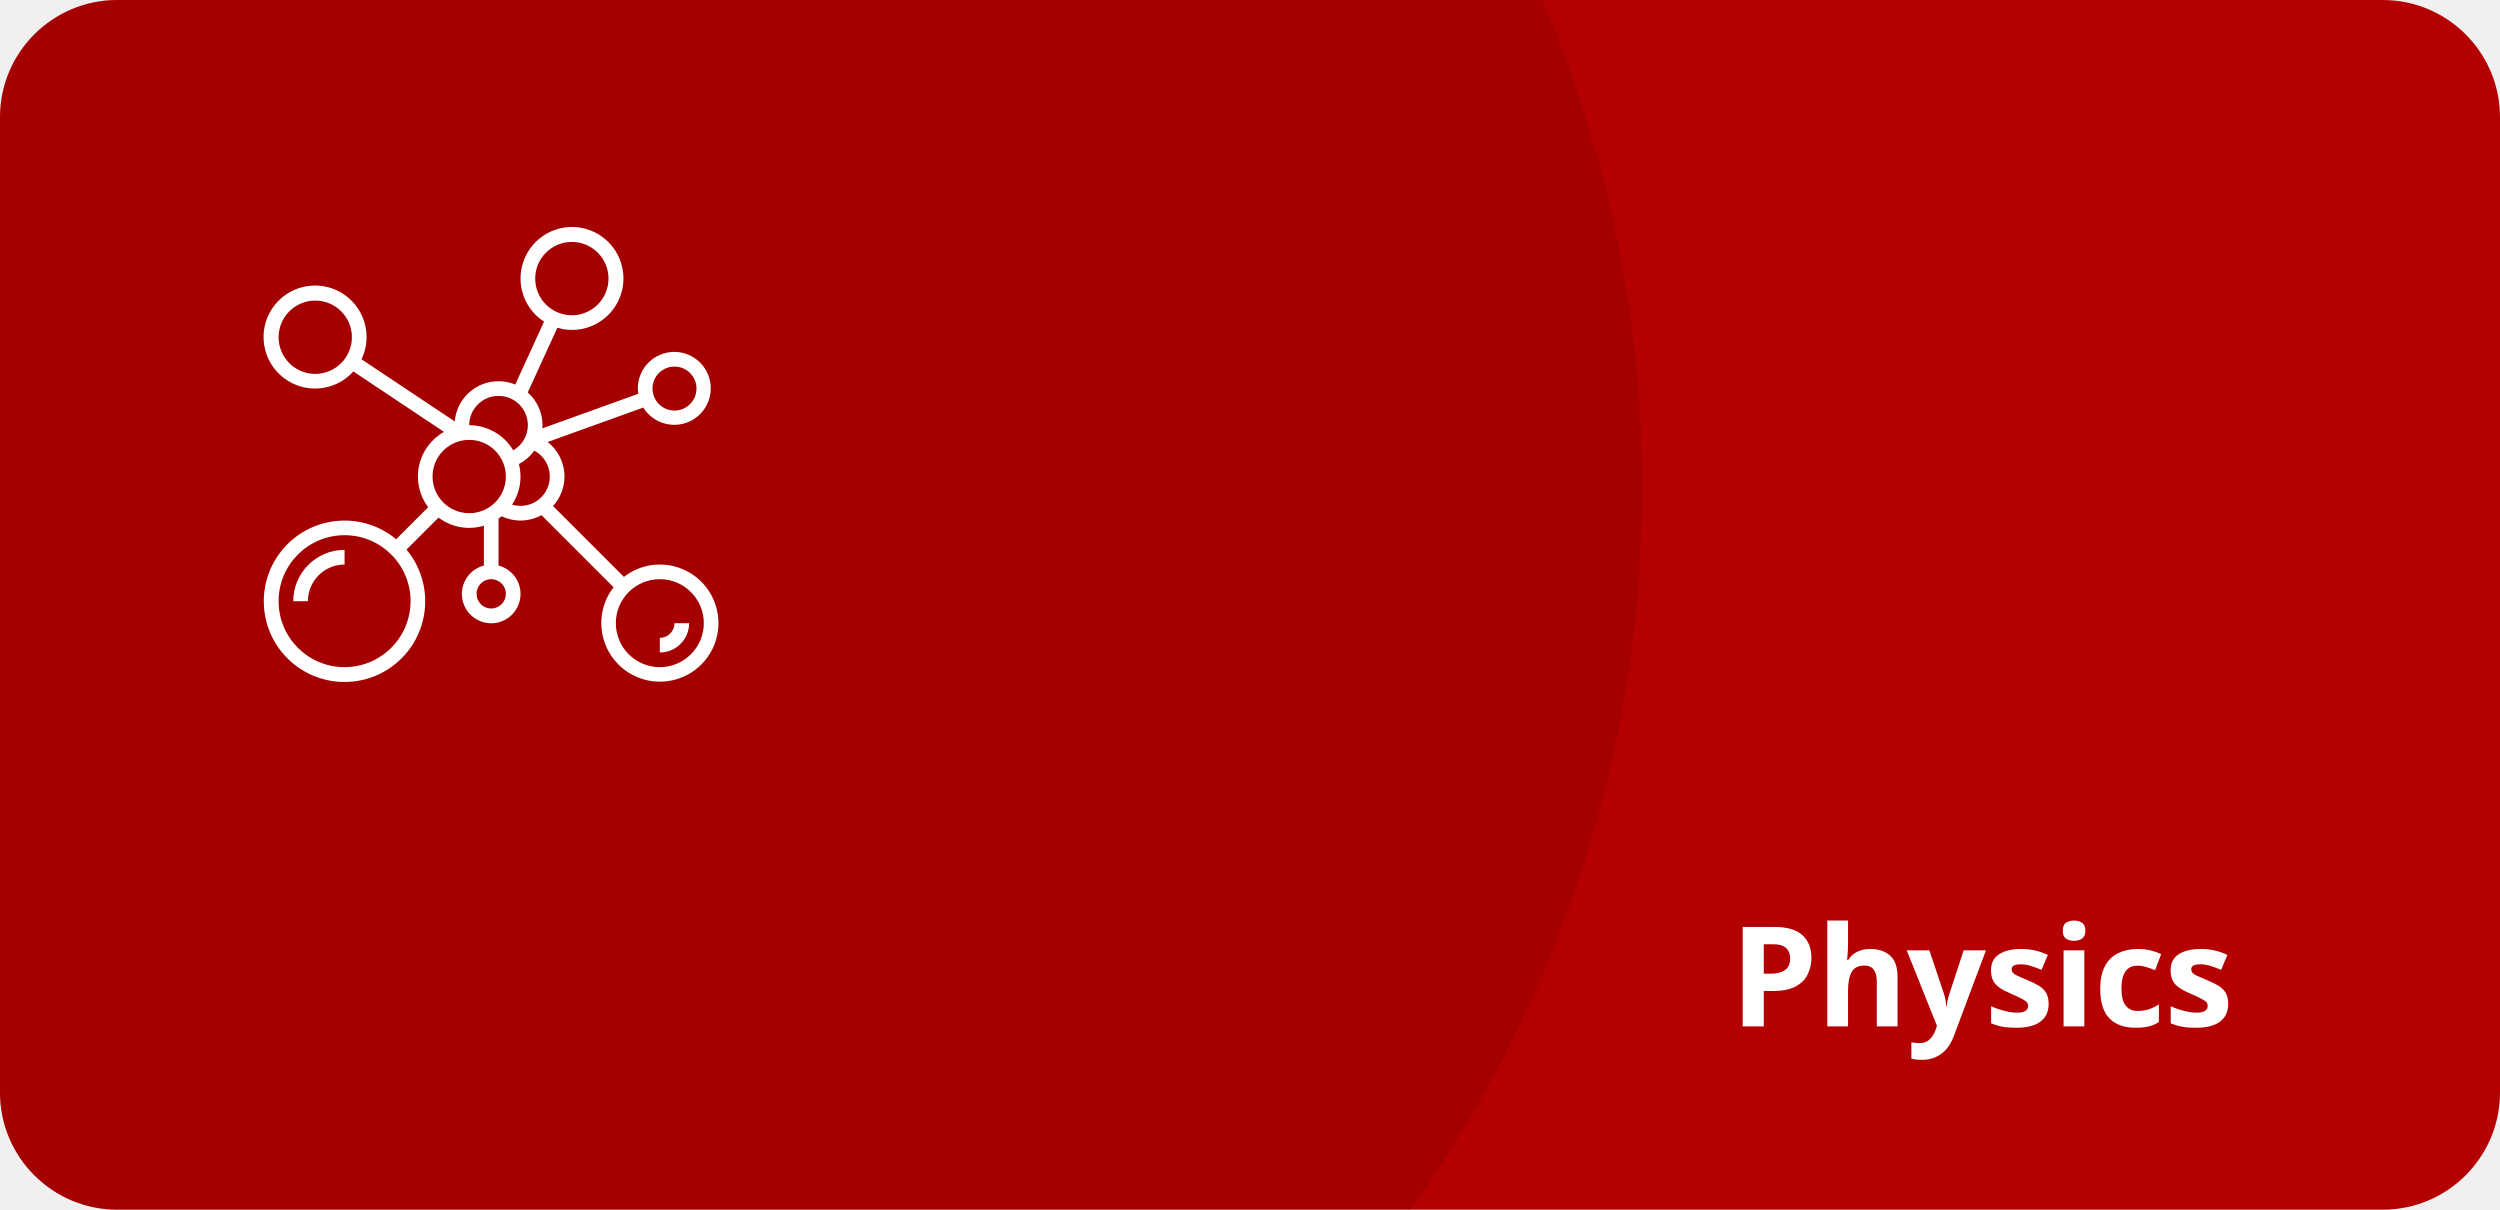
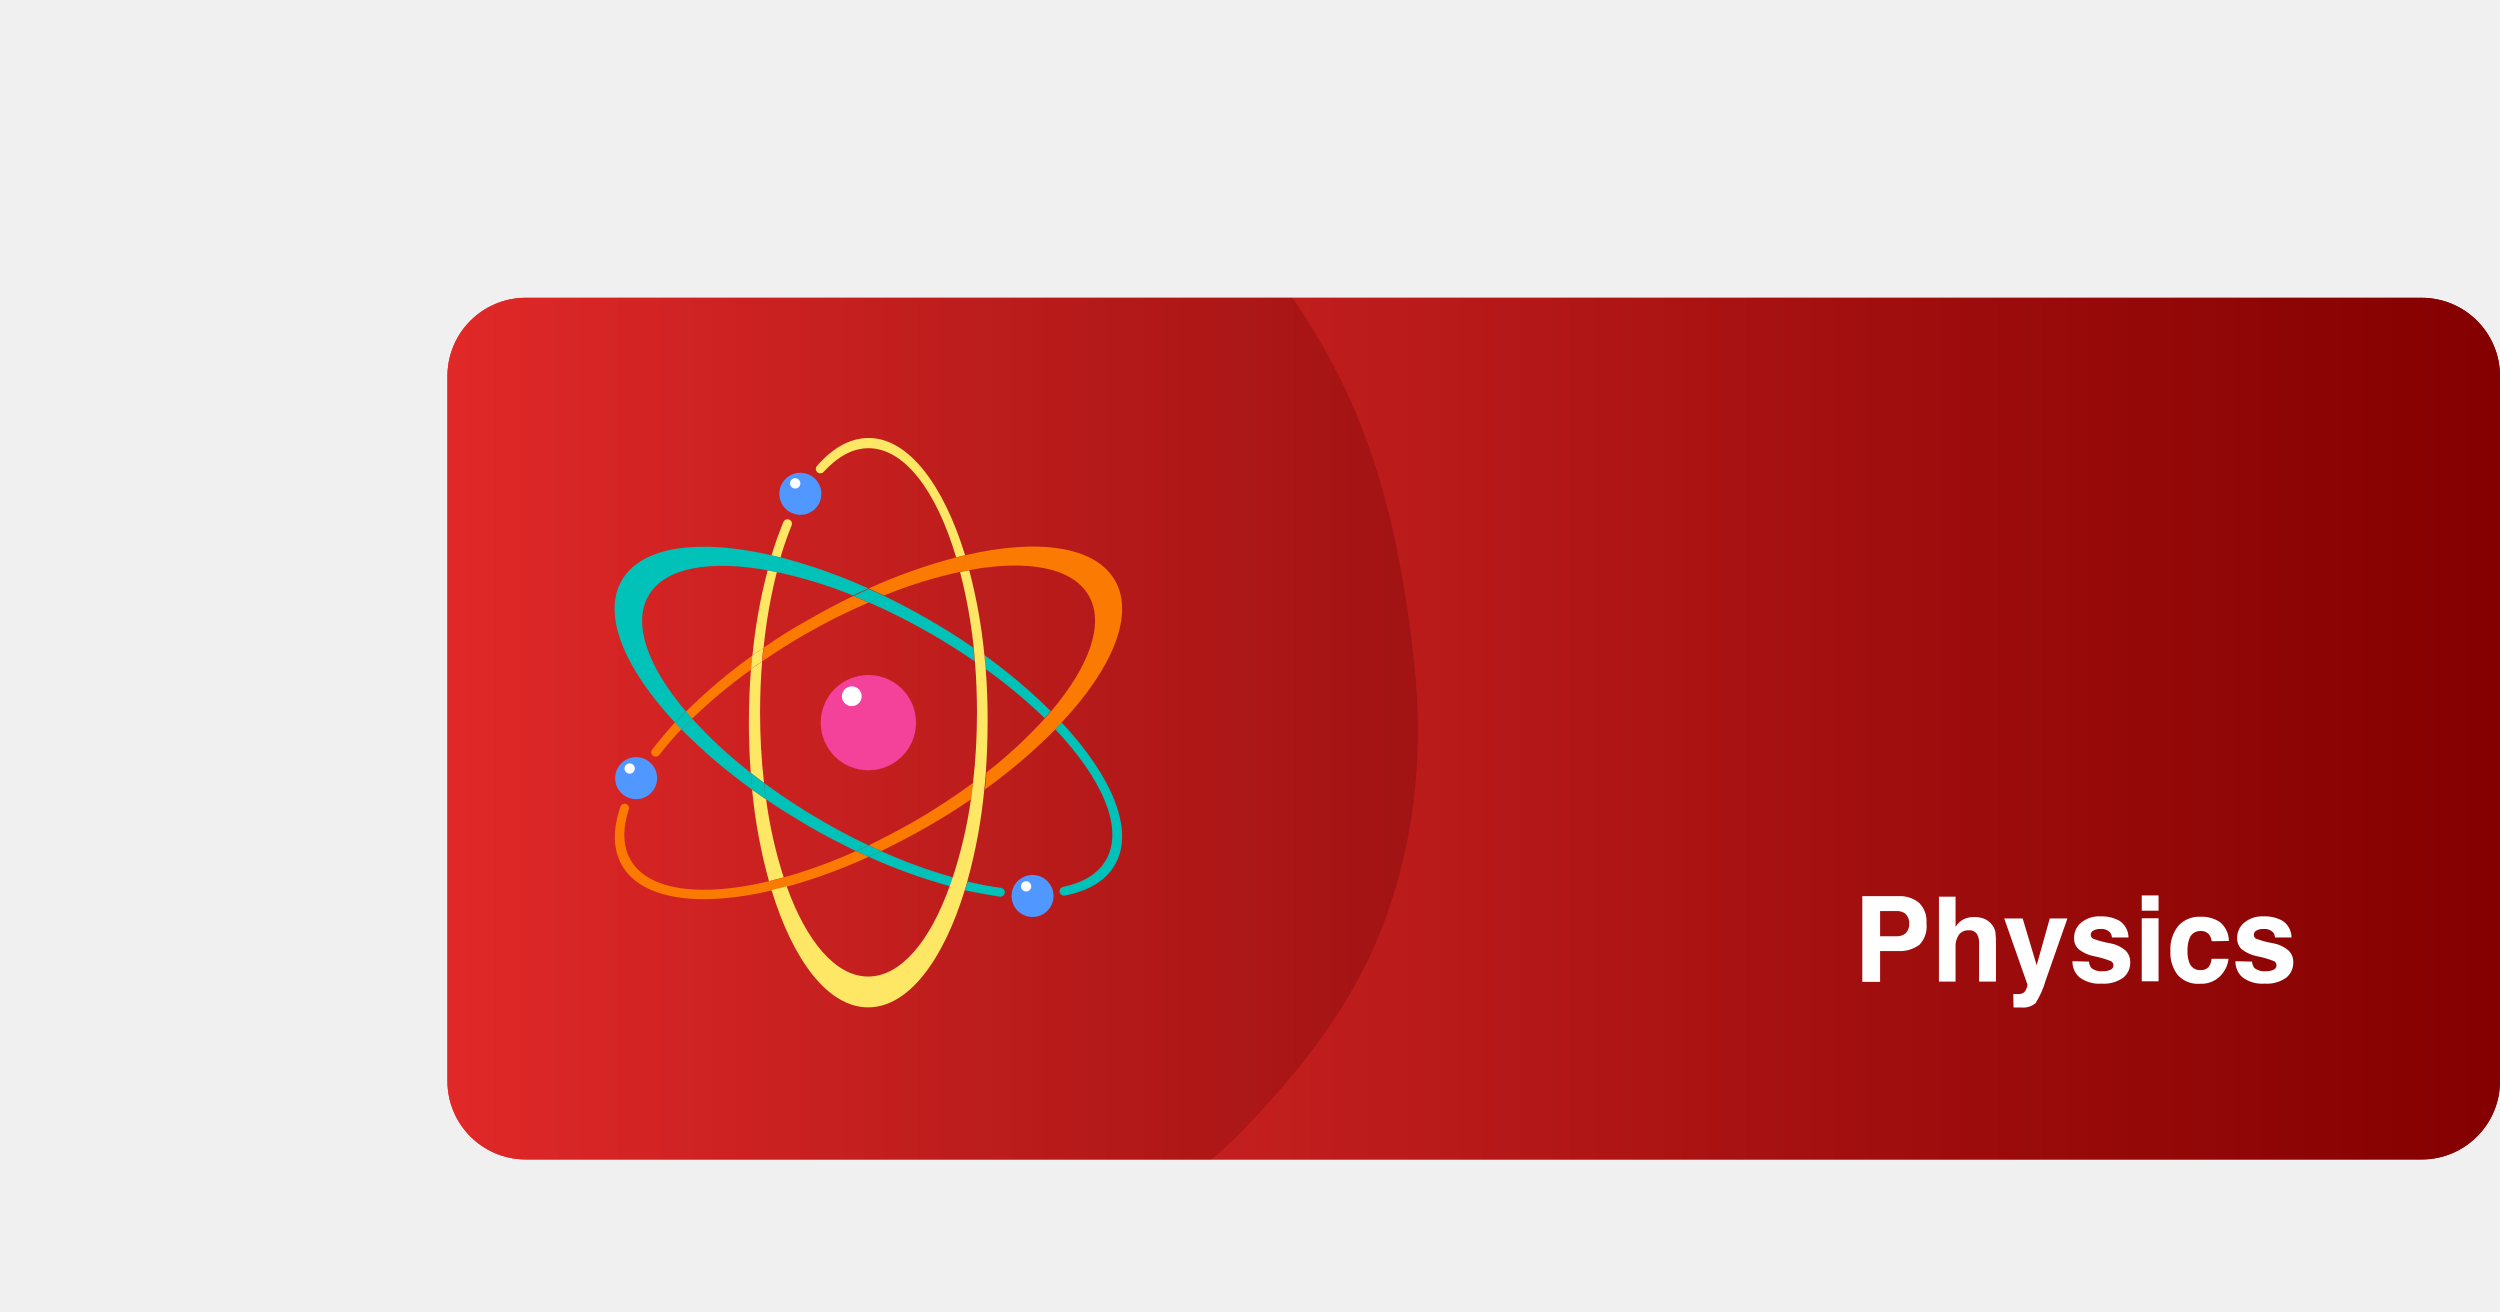
- <svg xmlns="http://www.w3.org/2000/svg" id="Component_99_1" data-name="Component 99 – 1" width="341" height="165" viewBox="0 0 341 165">
+ <svg xmlns="http://www.w3.org/2000/svg" xmlns:xlink="http://www.w3.org/1999/xlink" viewBox="0 0 356.87 187.26">
  <defs>
+     <style>.cls-1{fill:url(#linear-gradient);}.cls-2{isolation:isolate;}.cls-3{clip-path:url(#clip-path);}.cls-4{opacity:0.27;mix-blend-mode:multiply;}.cls-5{fill:url(#linear-gradient-4);}.cls-6{fill:#fff;}.cls-7{fill:#f4429b;}.cls-8{fill:#5097ff;}.cls-9{fill:none;}.cls-10{fill:#fb7a01;}.cls-11{fill:#ffe766;}.cls-12{fill:#00c2b8;}</style>
+     <linearGradient id="linear-gradient" x1="63.87" y1="104.01" x2="356.87" y2="104.01" gradientUnits="userSpaceOnUse">
+       <stop offset="0" stop-color="#ee3434" />
+       <stop offset="0.66" stop-color="#a51010" />
+       <stop offset="1" stop-color="#840000" />
+     </linearGradient>
    <clipPath id="clip-path">
-       <rect id="Rectangle_1600" data-name="Rectangle 1600" width="341" height="165" rx="16" transform="translate(744 1040)" fill="#b40000" />
+       <rect class="cls-1" x="63.87" y="42.51" width="293" height="123" rx="11.19" />
    </clipPath>
+     <linearGradient id="linear-gradient-4" x1="0" y1="93.63" x2="202.41" y2="93.63" xlink:href="#linear-gradient" />
  </defs>
-   <g id="Mask_Group_39" data-name="Mask Group 39" transform="translate(-744 -1040)" clip-path="url(#clip-path)">
-     <g id="Rectangle_1601" data-name="Rectangle 1601" transform="translate(732 1019)" fill="#b40000" stroke="#707070" stroke-width="1">
-       <rect width="361" height="191" stroke="none" />
-       <rect x="0.5" y="0.5" width="360" height="190" fill="none" />
+   <g class="cls-2">
+     <g id="Layer_2" data-name="Layer 2">
+       <g id="Layer_1-2" data-name="Layer 1">
+         <rect class="cls-1" x="63.87" y="42.51" width="293" height="123" rx="11.19" />
+         <g class="cls-3">
+           <rect class="cls-1" x="63.87" y="42.51" width="293" height="123" rx="11.19" />
+           <g class="cls-4">
+             <path class="cls-5" d="M68.53,2.8C50.1,7,28.18,20.26,17.1,35.57,7.37,49,1.13,63.44.28,80c-1.37,26.56,1.82,55.58,20.06,74.93a103.78,103.78,0,0,0,47.45,28.36c13.12,3.44,53.24,6.87,72.13,0,14.06-5.11,27.76-11.67,38.06-22.52,6.06-6.38,11.74-13.23,15.92-21C201,126.53,203.45,111,202,96S197.42,65.29,190.26,52a93.43,93.43,0,0,0-28-32.14C149.26,10.51,110.93-6.77,68.53,2.8Z" />
+           </g>
+         </g>
+         <path class="cls-6" d="M274,134.86a4.66,4.66,0,0,1-3.07.9h-2.55v4.4h-2.54V127.92h5.26a4.23,4.23,0,0,1,2.89,1A3.7,3.7,0,0,1,275,131.8,3.76,3.76,0,0,1,274,134.86Zm-1.95-4.4a2.08,2.08,0,0,0-1.36-.41h-2.31v3.6h2.31a1.94,1.94,0,0,0,1.36-.44,1.8,1.8,0,0,0,.48-1.39A1.69,1.69,0,0,0,272,130.46Z" />
+         <path class="cls-6" d="M283.27,131.16a2.78,2.78,0,0,1,1.12.89,2.43,2.43,0,0,1,.45,1,12.26,12.26,0,0,1,.08,1.75v5.32h-2.41v-5.51a2.38,2.38,0,0,0-.25-1.18,1.24,1.24,0,0,0-1.22-.63,1.66,1.66,0,0,0-1.41.63,2.87,2.87,0,0,0-.48,1.79v4.9h-2.37V128h2.37v4.31a2.92,2.92,0,0,1,1.18-1.1,3.46,3.46,0,0,1,1.42-.31A3.92,3.92,0,0,1,283.27,131.16Z" />
+         <path class="cls-6" d="M287.39,141.89l.3,0a4.75,4.75,0,0,0,.66,0,1.33,1.33,0,0,0,.53-.19,1.3,1.3,0,0,0,.39-.59,1.34,1.34,0,0,0,.15-.55l-3.32-9.45h2.63l2,6.68,1.87-6.68h2.52L292,140a12.38,12.38,0,0,1-1.42,3.19,2.71,2.71,0,0,1-2.09.62H288l-.57,0Z" />
+         <path class="cls-6" d="M298.2,137.27a1.57,1.57,0,0,0,.33.9,2.2,2.2,0,0,0,1.63.47,2.44,2.44,0,0,0,1.11-.21.68.68,0,0,0,.08-1.22,13.19,13.19,0,0,0-2.47-.72,5.08,5.08,0,0,1-2.17-1,2.09,2.09,0,0,1-.64-1.63,2.8,2.8,0,0,1,1-2.15,4,4,0,0,1,2.77-.9,5.1,5.1,0,0,1,2.77.67,2.92,2.92,0,0,1,1.23,2.34h-2.37a1.31,1.31,0,0,0-.26-.72,1.62,1.62,0,0,0-1.33-.49,1.92,1.92,0,0,0-1.1.25.68.68,0,0,0-.33.56.62.62,0,0,0,.35.59,14.1,14.1,0,0,0,2.47.65,4.61,4.61,0,0,1,2.12,1,2.29,2.29,0,0,1,.7,1.7,2.76,2.76,0,0,1-1,2.2,4.73,4.73,0,0,1-3.09.85,4.68,4.68,0,0,1-3.16-.9,2.93,2.93,0,0,1-1-2.3Z" />
+         <path class="cls-6" d="M308.13,130h-2.4v-2.18h2.4Zm-2.4,1.08h2.4v9h-2.4Z" />
+         <path class="cls-6" d="M315.72,134.36a2.18,2.18,0,0,0-.34-.91,1.43,1.43,0,0,0-1.24-.55,1.62,1.62,0,0,0-1.64,1.18,4.83,4.83,0,0,0-.24,1.68,4.36,4.36,0,0,0,.24,1.59,1.57,1.57,0,0,0,1.59,1.13,1.46,1.46,0,0,0,1.19-.44,2.27,2.27,0,0,0,.42-1.17h2.42a4,4,0,0,1-.79,2,3.78,3.78,0,0,1-3.29,1.56,3.85,3.85,0,0,1-3.22-1.3,5.2,5.2,0,0,1-1-3.36,5.29,5.29,0,0,1,1.14-3.62,4,4,0,0,1,3.14-1.29,4.76,4.76,0,0,1,2.79.76,3.55,3.55,0,0,1,1.28,2.7Z" />
+         <path class="cls-6" d="M321.48,137.27a1.58,1.58,0,0,0,.32.9,2.25,2.25,0,0,0,1.64.47,2.5,2.5,0,0,0,1.11-.21.67.67,0,0,0,.41-.62.65.65,0,0,0-.33-.6,13.42,13.42,0,0,0-2.48-.72,5.14,5.14,0,0,1-2.17-1,2.08,2.08,0,0,1-.63-1.63,2.8,2.8,0,0,1,1-2.15,4,4,0,0,1,2.77-.9,5.14,5.14,0,0,1,2.77.67,2.88,2.88,0,0,1,1.22,2.34h-2.36a1.39,1.39,0,0,0-.26-.72,1.64,1.64,0,0,0-1.33-.49,1.93,1.93,0,0,0-1.11.25.67.67,0,0,0-.32.56.61.61,0,0,0,.35.59,13.81,13.81,0,0,0,2.47.65,4.57,4.57,0,0,1,2.11,1,2.26,2.26,0,0,1,.7,1.7,2.75,2.75,0,0,1-1,2.2,4.76,4.76,0,0,1-3.1.85,4.65,4.65,0,0,1-3.15-.9,2.93,2.93,0,0,1-1-2.3Z" />
+         <circle class="cls-7" cx="123.96" cy="103.16" r="6.8" />
+         <path class="cls-8" d="M89.31,113.68a3,3,0,1,1,4.09-1.09A3,3,0,0,1,89.31,113.68Z" />
+         <path class="cls-6" d="M89.52,110.34a.73.73,0,0,0,1-.27.73.73,0,1,0-1.27-.73A.72.72,0,0,0,89.52,110.34Z" />
+         <circle class="cls-8" cx="114.25" cy="70.49" r="3" />
+         <path class="cls-6" d="M114.25,69a.74.74,0,1,1-.74-.74A.74.74,0,0,1,114.25,69Z" />
+         <path class="cls-6" d="M123,99.39a1.41,1.41,0,1,1-1.4-1.41A1.4,1.4,0,0,1,123,99.39Z" />
+         <path class="cls-8" d="M145.9,130.5a3,3,0,1,1,4.09-1.1A3,3,0,0,1,145.9,130.5Z" />
+         <path class="cls-9" d="M112.32,126.51c2.83,7.9,7,12.89,11.64,12.89s8.8-5,11.63-12.89A77,77,0,0,1,124,122.3,77.14,77.14,0,0,1,112.32,126.51Z" />
+         <path class="cls-9" d="M125.72,121.49A74,74,0,0,0,136,125.25a66,66,0,0,0,2.52-11.13c-1.92,1.31-4,2.59-6.07,3.81S128,120.42,125.72,121.49Z" />
+         <path class="cls-9" d="M107.2,95.52a74.47,74.47,0,0,0-8.41,7,65.67,65.67,0,0,0,8.38,7.75q-.27-3.5-.27-7.16C106.9,100.55,107,98,107.2,95.52Z" />
+         <path class="cls-9" d="M115.43,117.93c-2.12-1.22-4.14-2.5-6.07-3.81a65,65,0,0,0,2.53,11.13,73.86,73.86,0,0,0,10.3-3.76C120,120.42,117.69,119.23,115.43,117.93Z" />
+         <path class="cls-9" d="M139.12,94.4c-2-1.34-4-2.65-6.17-3.89A87.31,87.31,0,0,0,124,86a86.44,86.44,0,0,0-9,4.55c-2.16,1.24-4.22,2.55-6.17,3.89-.19,2.36-.29,4.8-.29,7.29a88,88,0,0,0,.56,10.07,89.81,89.81,0,0,0,8.44,5.52c2.16,1.24,4.32,2.38,6.46,3.39,2.13-1,4.29-2.15,6.45-3.39a89.81,89.81,0,0,0,8.44-5.52,88,88,0,0,0,.56-10.07C139.41,99.2,139.31,96.76,139.12,94.4Z" />
+         <path class="cls-9" d="M155.34,85c-2.32-4-8.72-5.13-17-3.63a77,77,0,0,1,2.17,12.18,77.44,77.44,0,0,1,9.47,8C155.42,95.16,157.66,89.06,155.34,85Z" />
+         <path class="cls-9" d="M141,103.16q0,3.66-.26,7.16a66.23,66.23,0,0,0,8.37-7.75,73.59,73.59,0,0,0-8.41-7Q141,99.24,141,103.16Z" />
+         <path class="cls-9" d="M115.43,88.39c2.11-1.22,4.23-2.34,6.33-3.35a65.9,65.9,0,0,0-10.9-3.38A73.92,73.92,0,0,0,109,92.47C111,91.06,113.17,89.69,115.43,88.39Z" />
+         <path class="cls-9" d="M109.55,81.41c-8.26-1.5-14.66-.39-17,3.63s-.08,10.12,5.34,16.52a78.21,78.21,0,0,1,9.47-8A77,77,0,0,1,109.55,81.41Z" />
+         <path class="cls-9" d="M139,92.47a73.89,73.89,0,0,0-1.9-10.81A65.9,65.9,0,0,0,126.15,85c2.1,1,4.22,2.13,6.33,3.35C134.74,89.69,136.9,91.06,139,92.47Z" />
+         <path class="cls-10" d="M107.38,93.59a78.21,78.21,0,0,0-9.47,8l.88,1a74.47,74.47,0,0,1,8.41-7C107.26,94.87,107.31,94.23,107.38,93.59Z" />
+         <path class="cls-10" d="M124,120.67l1.76.82c2.24-1.07,4.5-2.26,6.76-3.56s4.15-2.5,6.07-3.81c.11-.78.21-1.56.3-2.36a89.81,89.81,0,0,1-8.44,5.52C128.25,118.52,126.09,119.66,124,120.67Z" />
+         <path class="cls-10" d="M109,92.47c-.07.64-.13,1.28-.18,1.93,1.95-1.34,4-2.65,6.17-3.89A86.44,86.44,0,0,1,124,86c-.74-.32-1.47-.63-2.2-.92-2.1,1-4.22,2.13-6.33,3.35C113.17,89.69,111,91.06,109,92.47Z" />
+         <path class="cls-10" d="M93.09,107a.64.64,0,0,0,.15.91h0a.63.63,0,0,0,.86-.14,48.24,48.24,0,0,1,3.16-3.68c-.31-.32-.61-.63-.9-1C95.16,104.45,94.07,105.74,93.09,107Z" />
+         <path class="cls-11" d="M109,92.47a73.92,73.92,0,0,1,1.89-10.81c-.44-.09-.88-.18-1.31-.25a77,77,0,0,0-2.17,12.18C107.9,93.21,108.43,92.84,109,92.47Z" />
+         <path class="cls-11" d="M108.79,94.4c-.54.37-1.07.75-1.59,1.12-.19,2.48-.3,5-.3,7.64q0,3.66.27,7.16.92.72,1.89,1.44a88,88,0,0,1-.56-10.07C108.5,99.2,108.6,96.76,108.79,94.4Z" />
+         <path class="cls-11" d="M109.36,114.12c-.67-.46-1.33-.92-2-1.39a76.73,76.73,0,0,0,2.41,13.06q1-.24,2.1-.54A65,65,0,0,1,109.36,114.12Z" />
+         <path class="cls-11" d="M124,62.52c-2.65,0-5.15,1.43-7.38,4a.62.62,0,0,0,.11.93l0,0a.62.62,0,0,0,.84-.09c2-2.17,4.12-3.38,6.41-3.38,5.14,0,9.71,6.14,12.51,15.58l1.28-.3C134.65,69.12,129.63,62.52,124,62.52Z" />
+         <path class="cls-11" d="M113,75a.63.63,0,0,0-.31-.81h0a.64.64,0,0,0-.86.32c-.61,1.48-1.18,3.08-1.7,4.77l1.28.3A47.94,47.94,0,0,1,113,75Z" />
+         <path class="cls-10" d="M122.19,121.49a73.86,73.86,0,0,1-10.3,3.76q-1.06.3-2.1.54c-9.58,2.29-17.18,1.41-19.76-3-1.14-2-1.18-4.47-.27-7.24a.62.62,0,0,0-.34-.77l0,0a.63.63,0,0,0-.86.38c-1.1,3.21-1.09,6.09.23,8.38,2.84,4.91,11.06,6,21.4,3.57q1.07-.24,2.16-.54A77.14,77.14,0,0,0,124,122.3Q123.08,121.91,122.19,121.49Z" />
+         <path class="cls-11" d="M107.38,93.59c-.07.64-.12,1.28-.18,1.93.52-.37,1-.75,1.59-1.12,0-.65.11-1.29.18-1.93C108.43,92.84,107.9,93.21,107.38,93.59Z" />
+         <path class="cls-12" d="M139.12,94.4c-.05-.65-.11-1.29-.17-1.93-2-1.41-4.21-2.78-6.47-4.08-2.11-1.22-4.23-2.34-6.33-3.35-.73.29-1.46.6-2.19.92a87.31,87.31,0,0,1,9,4.55C135.11,91.75,137.17,93.06,139.12,94.4Z" />
+         <path class="cls-12" d="M142.73,128a.64.64,0,0,0,.71-.58h0a.64.64,0,0,0-.55-.68,46,46,0,0,1-4.77-.9c-.12.43-.24.85-.37,1.26C139.47,127.45,141.14,127.75,142.73,128Z" />
+         <path class="cls-12" d="M150.64,104.11c6.77,7.16,9.81,14.18,7.24,18.64-1.14,2-3.27,3.25-6.13,3.85a.63.63,0,0,0-.5.68v0a.64.64,0,0,0,.76.56c3.33-.65,5.82-2.1,7.14-4.39,2.84-4.91-.36-12.56-7.6-20.32Z" />
+         <path class="cls-12" d="M98.79,102.57c-.52.51-1,1-1.52,1.54a77.26,77.26,0,0,0,10.11,8.62c-.08-.79-.15-1.6-.21-2.41A65.67,65.67,0,0,1,98.79,102.57Z" />
+         <path class="cls-12" d="M124,122.3a77,77,0,0,0,11.63,4.21c.15-.41.29-.83.44-1.26a74,74,0,0,1-10.31-3.76Z" />
+         <path class="cls-12" d="M122.19,121.49l1.77-.82c-2.14-1-4.3-2.15-6.46-3.39a89.81,89.81,0,0,1-8.44-5.52c.09.8.19,1.58.3,2.36,1.93,1.31,4,2.59,6.07,3.81S120,120.42,122.19,121.49Z" />
+         <path class="cls-12" d="M140.71,95.52a73.59,73.59,0,0,1,8.41,7l.88-1a77.44,77.44,0,0,0-9.47-8C140.6,94.23,140.66,94.87,140.71,95.52Z" />
+         <path class="cls-10" d="M159.15,82.84c-2.84-4.91-11.06-6-21.4-3.57l-1.28.3A77.53,77.53,0,0,0,124,84c.73.33,1.46.66,2.19,1a65.9,65.9,0,0,1,10.9-3.38c.44-.09.88-.18,1.31-.25,8.26-1.5,14.66-.39,17,3.63s.08,10.12-5.34,16.52l-.88,1a66.23,66.23,0,0,1-8.37,7.75c-.06.81-.13,1.62-.22,2.41a76.61,76.61,0,0,0,10.11-8.62l.91-1C158.79,95.4,162,87.75,159.15,82.84Z" />
+         <path class="cls-12" d="M124,86c.73-.32,1.46-.63,2.19-.92-.73-.36-1.46-.69-2.19-1-.73.33-1.46.66-2.2,1C122.49,85.33,123.22,85.64,124,86Z" />
+         <path class="cls-12" d="M124,122.3l1.76-.81-1.76-.82-1.77.82Q123.08,121.91,124,122.3Z" />
+         <path class="cls-12" d="M98.79,102.57l-.88-1c-.53.53-1,1.07-1.54,1.6.29.32.59.63.9,1C97.76,103.6,98.27,103.08,98.79,102.57Z" />
+         <path class="cls-12" d="M111.44,79.57l-1.28-.3c-10.34-2.39-18.56-1.34-21.4,3.57s.37,12.56,7.61,20.32c.49-.53,1-1.07,1.54-1.6-5.42-6.4-7.66-12.5-5.34-16.52s8.72-5.13,17-3.63c.43.07.87.16,1.31.25A65.9,65.9,0,0,1,121.76,85c.74-.36,1.47-.69,2.2-1A78,78,0,0,0,111.44,79.57Z" />
+         <path class="cls-11" d="M140.71,95.52c-.05-.65-.11-1.29-.18-1.93a77,77,0,0,0-2.17-12.18c-.43.07-.87.16-1.31.25A73.89,73.89,0,0,1,139,92.47c.06.64.12,1.28.17,1.93.19,2.36.29,4.8.29,7.29a88,88,0,0,1-.56,10.07c-.09.8-.19,1.58-.3,2.36A66,66,0,0,1,136,125.25c-.15.43-.29.85-.44,1.26-2.83,7.9-7,12.89-11.63,12.89s-8.81-5-11.64-12.89q-1.09.3-2.16.54c3.1,10.15,8.12,16.75,13.8,16.75s10.69-6.6,13.79-16.75c.13-.41.25-.83.37-1.26a75.76,75.76,0,0,0,2.41-13.06c.09-.79.16-1.6.22-2.41q.25-3.5.26-7.16Q141,99.25,140.71,95.52Z" />
+         <path class="cls-12" d="M109.06,111.76q-1-.72-1.89-1.44c.06.81.13,1.62.21,2.41.65.47,1.31.93,2,1.39C109.25,113.34,109.15,112.56,109.06,111.76Z" />
+         <path class="cls-6" d="M146.11,127.16a.73.73,0,1,0,.73-1.27.73.73,0,0,0-.73,1.27Z" />
+       </g>
    </g>
-     <ellipse id="Ellipse_237" data-name="Ellipse 237" cx="181" cy="174.5" rx="181" ry="174.5" transform="translate(606 932)" fill="#6a0000" opacity="0.213" />
-   </g>
-   <text id="Physics" transform="translate(236 140)" fill="#fff" font-size="19" font-family="WorkSans-Bold, Work Sans" font-weight="700" letter-spacing="-0.009em">
-     <tspan x="0" y="0">Physics</tspan>
-   </text>
-   <g id="proton" transform="translate(35 30)">
-     <path id="Path_4555" data-name="Path 4555" d="M55,47a7.945,7.945,0,0,0-4.9,1.689l-9.664-9.665A5.972,5.972,0,0,0,39.7,30.29l13.044-4.7A4.973,4.973,0,1,0,52,23a4.893,4.893,0,0,0,.072.711L38.966,28.43c.01-.144.034-.284.034-.43a5.979,5.979,0,0,0-2.016-4.474l4.04-8.815a7.02,7.02,0,1,0-1.817-.836l-3.931,8.577a5.989,5.989,0,0,0-8.25,5.03L14.312,19.006A7.026,7.026,0,1,0,13.2,20.669L25.562,28.91A6.973,6.973,0,0,0,23.4,39.185l-4.368,4.368a11.008,11.008,0,1,0,1.414,1.413L24.816,40.6A6.939,6.939,0,0,0,31,41.705v5.437a4,4,0,1,0,2,0V40.736c.146-.1.29-.207.428-.32a5.973,5.973,0,0,0,5.432-.143L48.688,50.1A7.991,7.991,0,1,0,55,47Zm2-27a3,3,0,1,1-3,3A3,3,0,0,1,57,20ZM38,8a5,5,0,1,1,5,5A5.006,5.006,0,0,1,38,8ZM8,21a5,5,0,1,1,5-5A5.006,5.006,0,0,1,8,21ZM34,51a2,2,0,1,1-2-2A2,2,0,0,1,34,51ZM33,24a4,4,0,0,1,4,4,3.962,3.962,0,0,1-1.993,3.424A7,7,0,0,0,29,28,4,4,0,0,1,33,24ZM12,61a9,9,0,1,1,9-9A9.01,9.01,0,0,1,12,61ZM24,35a5,5,0,1,1,5,5A5.006,5.006,0,0,1,24,35Zm10.851,3.832a6.9,6.9,0,0,0,.929-5.541,5.991,5.991,0,0,0,2.1-1.818A4,4,0,0,1,36,39,4.028,4.028,0,0,1,34.851,38.832ZM55,61a6,6,0,1,1,6-6A6.006,6.006,0,0,1,55,61Z" fill="#fff" />
-     <path id="Path_4556" data-name="Path 4556" d="M5,52H7a5.006,5.006,0,0,1,5-5V45A7.008,7.008,0,0,0,5,52Z" fill="#fff" />
-     <path id="Path_4557" data-name="Path 4557" d="M55,57v2a4,4,0,0,0,4-4H57A2,2,0,0,1,55,57Z" fill="#fff" />
  </g>
</svg>
